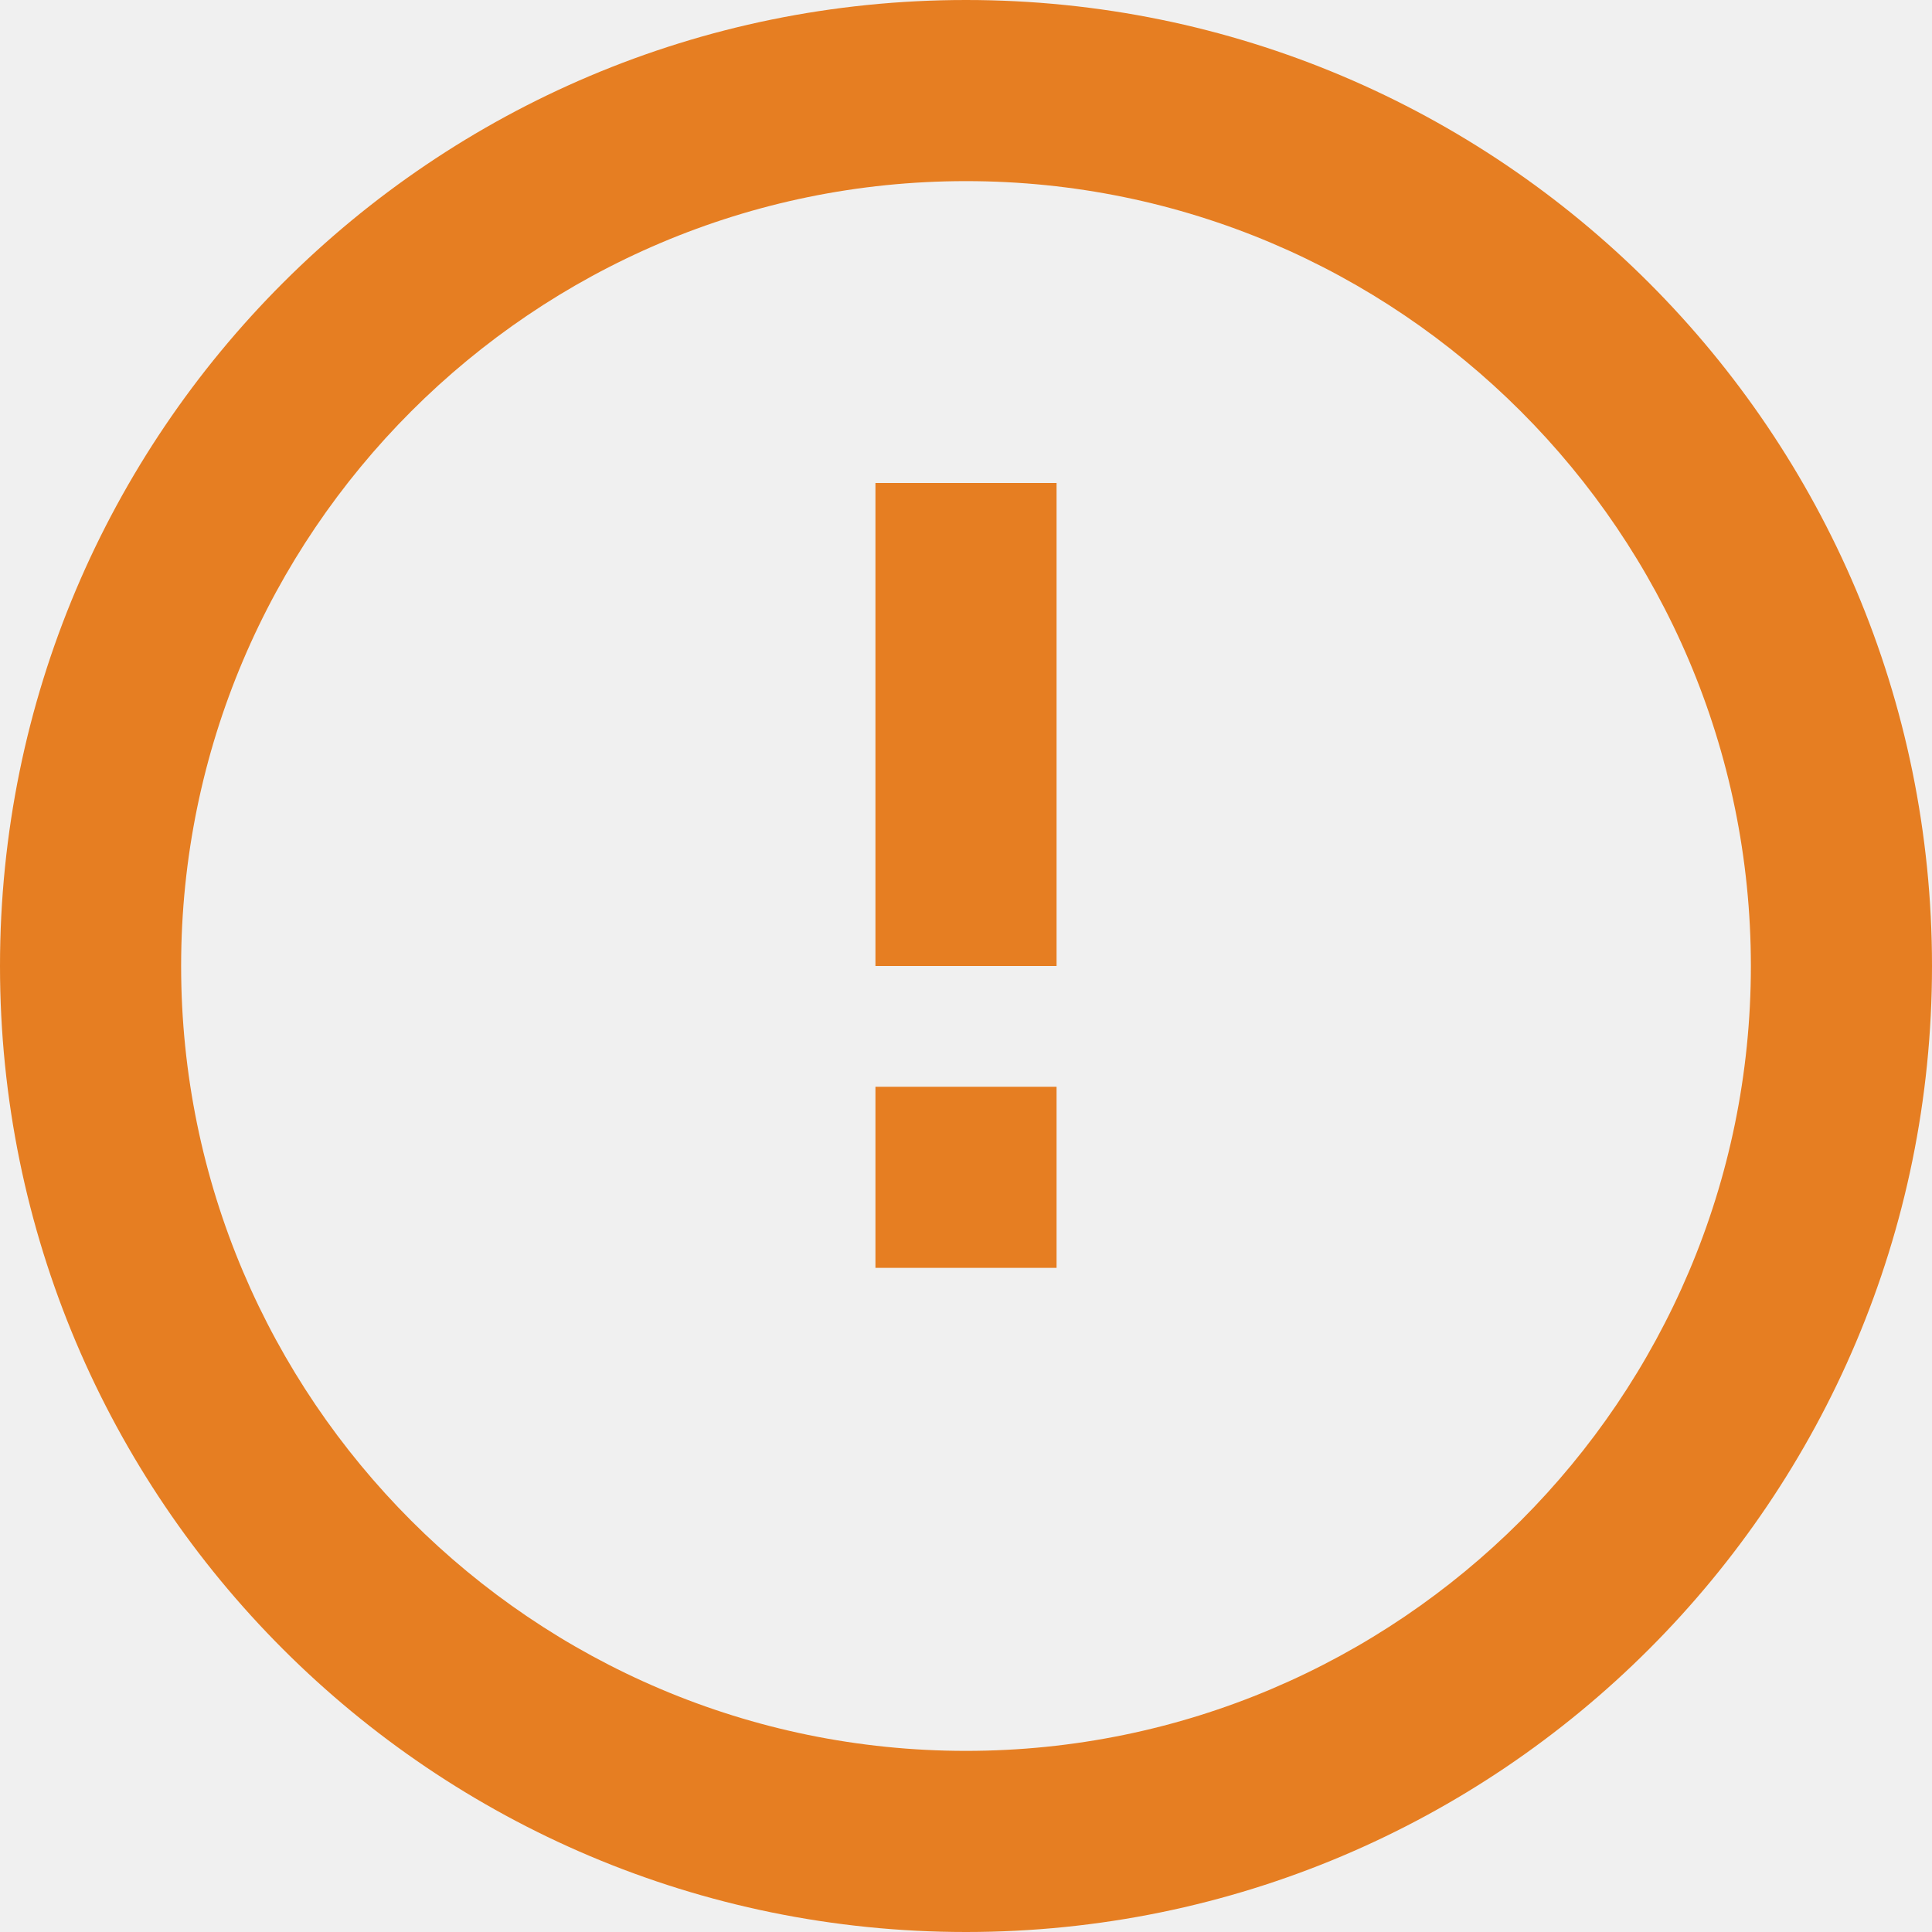
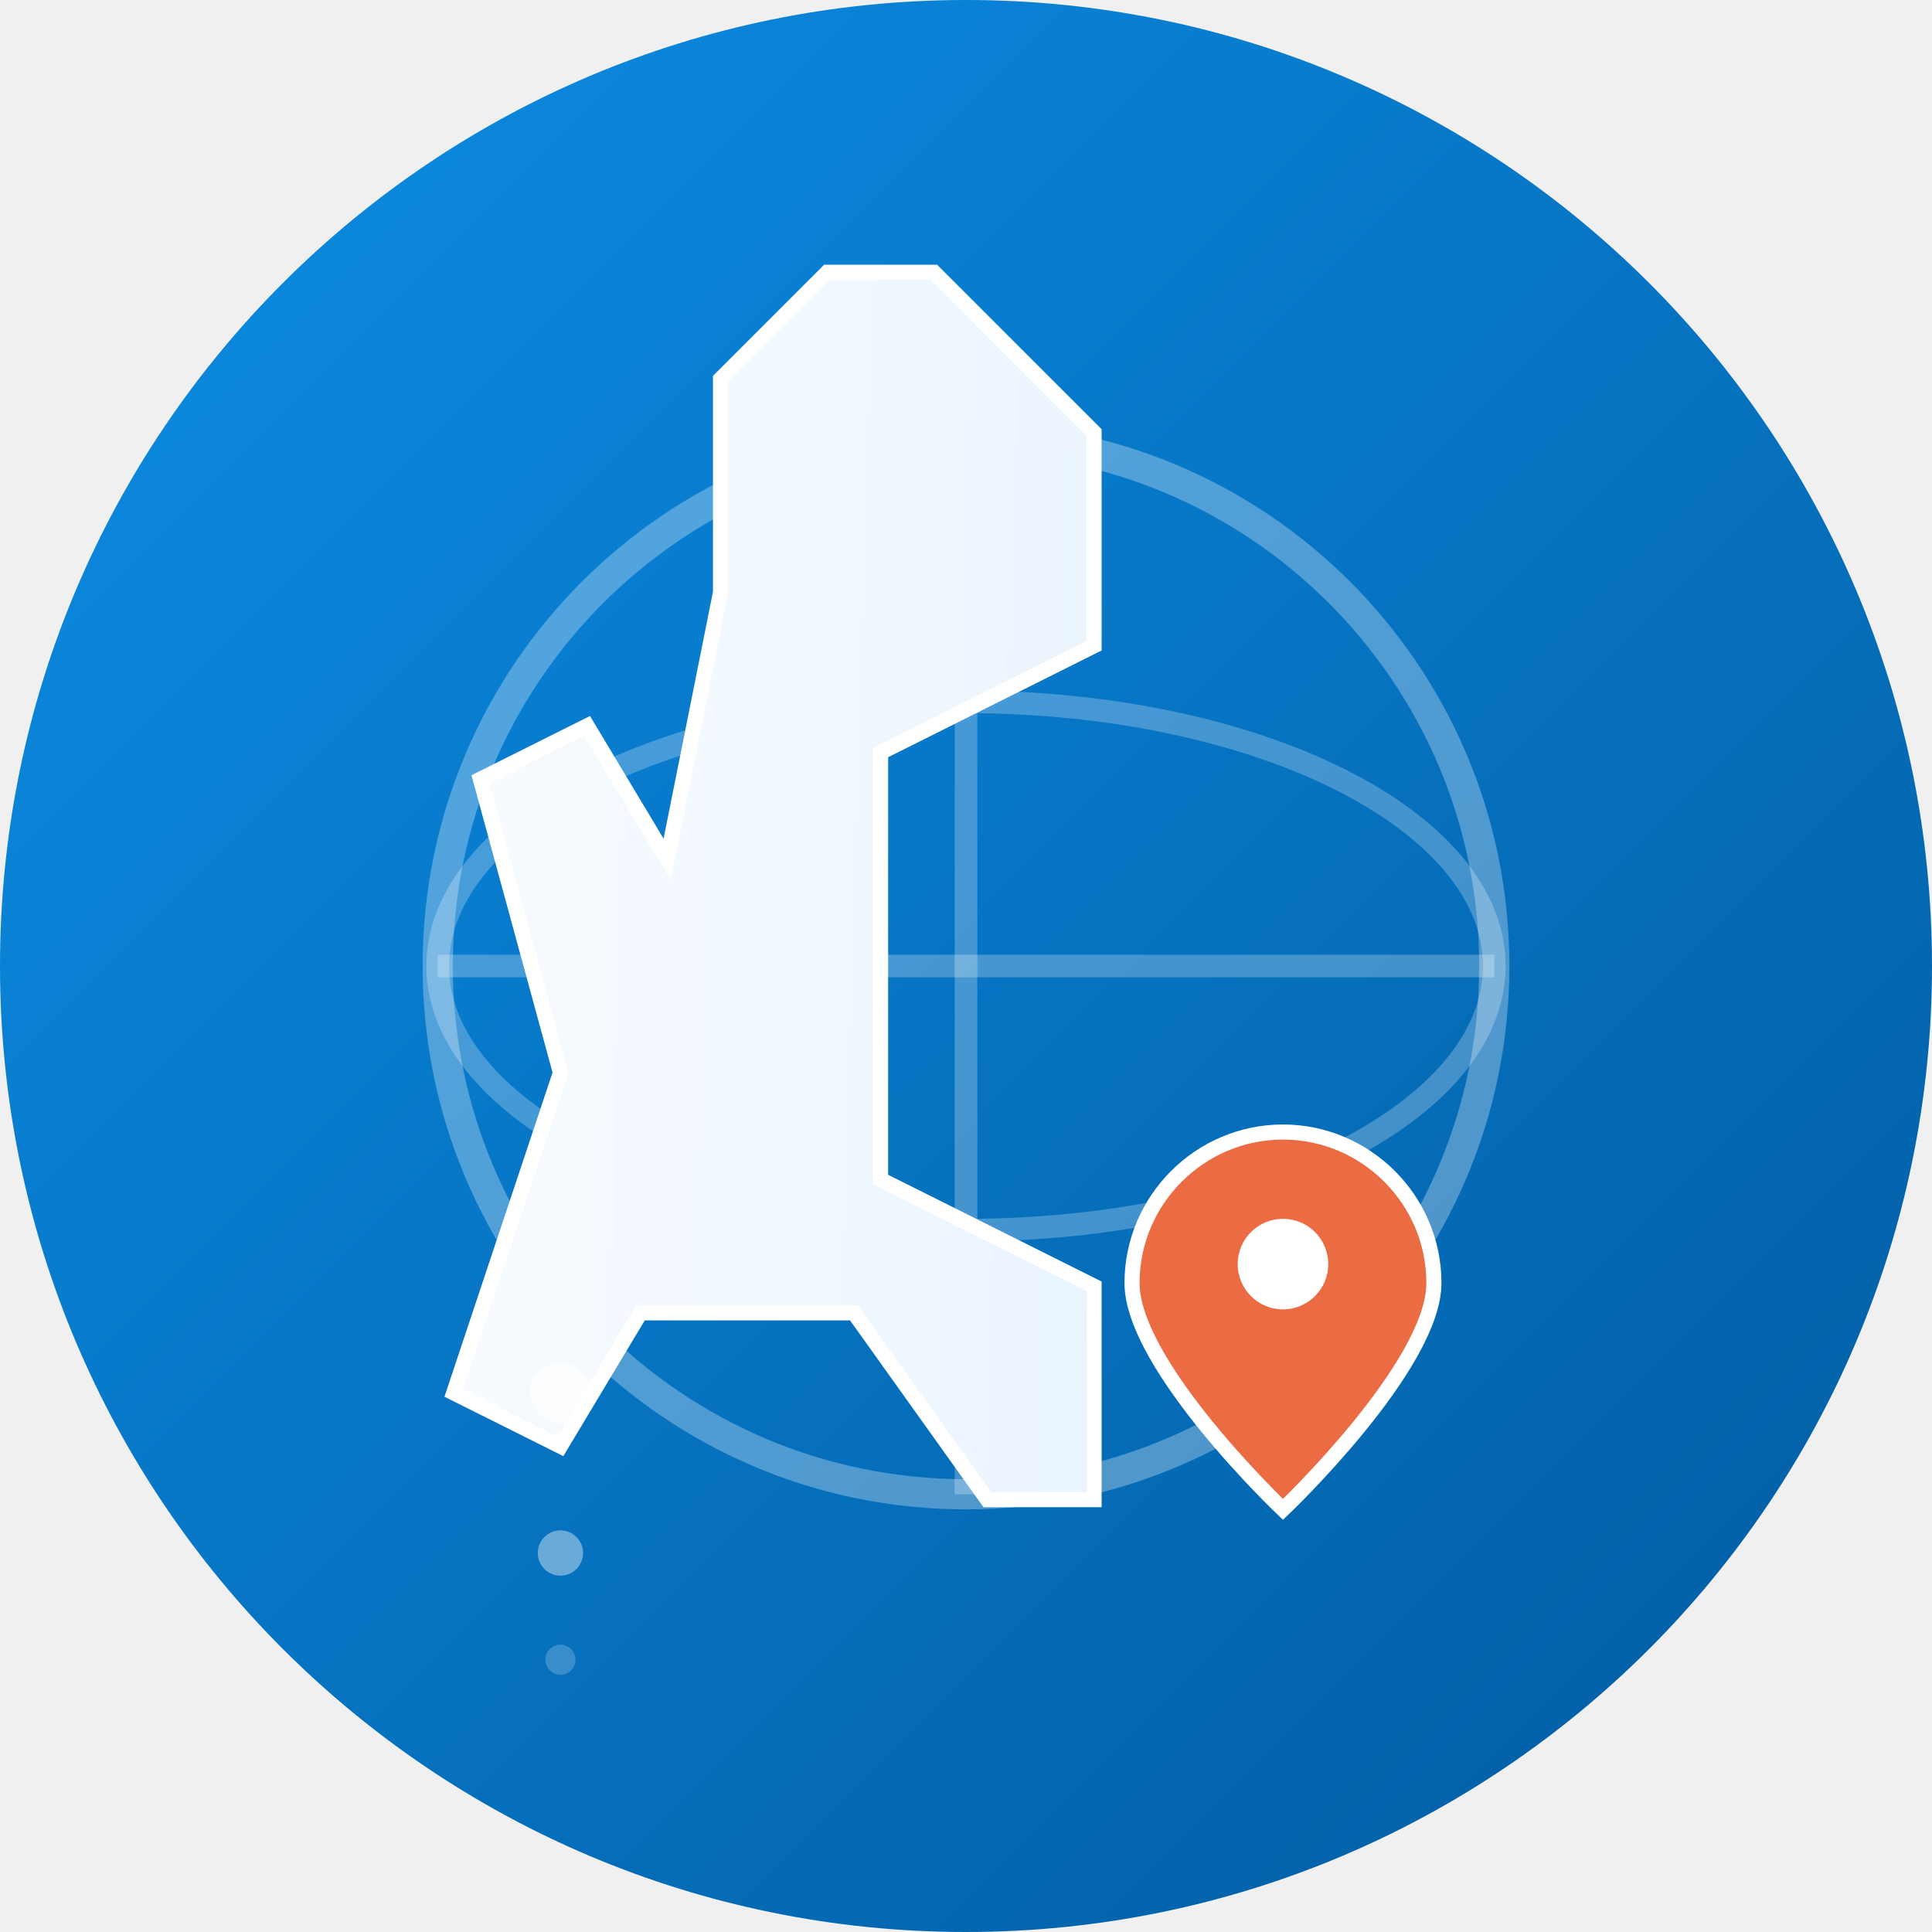
- <svg xmlns="http://www.w3.org/2000/svg" viewBox="0 0 512 512" fill="#E67E22">
-   <path d="M256 0C114.6 0 0 114.6 0 256s114.6 256 256 256 256-114.6 256-256S397.4 0 256 0zm0 464c-114.7 0-208-93.3-208-208S141.3 48 256 48s208 93.3 208 208-93.3 208-208 208zm-24-336h48v128h-48zm0 160h48v48h-48z" />
+ <svg xmlns="http://www.w3.org/2000/svg" viewBox="0 0 512 512">
+   <defs>
+     <linearGradient id="bgGrad" x1="0%" y1="0%" x2="100%" y2="100%">
+       <stop offset="0%" style="stop-color:#0c8ee6" />
+       <stop offset="100%" style="stop-color:#015a9f" />
+     </linearGradient>
+     <linearGradient id="planeGrad" x1="0%" y1="0%" x2="100%" y2="100%">
+       <stop offset="0%" style="stop-color:#ffffff" />
+       <stop offset="100%" style="stop-color:#e0effe" />
+     </linearGradient>
+   </defs>
+   <circle cx="256" cy="256" r="256" fill="url(#bgGrad)" />
+   <ellipse cx="256" cy="256" rx="140" ry="140" fill="none" stroke="#ffffff" stroke-width="8" opacity="0.3" />
+   <ellipse cx="256" cy="256" rx="140" ry="70" fill="none" stroke="#ffffff" stroke-width="6" opacity="0.25" />
+   <line x1="116" y1="256" x2="396" y2="256" stroke="#ffffff" stroke-width="6" opacity="0.25" />
+   <line x1="256" y1="116" x2="256" y2="396" stroke="#ffffff" stroke-width="6" opacity="0.25" />
+   <g transform="translate(256, 256) rotate(-45) translate(-256, -256)">
+     <path d="M380 180 L340 220 L280 200 L200 280 L220 340 L180 380 L160 360 L170 300 L130 260 L90 270 L80 240 L160 200 L200 130 L230 140 L220 180 L280 140 L320 100 L360 100 L380 120 L380 180Z" fill="url(#planeGrad)" stroke="#ffffff" stroke-width="4" />
+     <circle cx="100" cy="260" r="8" fill="#ffffff" opacity="0.6" />
+     <circle cx="70" cy="290" r="6" fill="#ffffff" opacity="0.4" />
+     <circle cx="50" cy="310" r="4" fill="#ffffff" opacity="0.2" />
+   </g>
+   <g transform="translate(340, 340)">
+     <path d="M0 -40 C22 -40 40 -22 40 0 C40 22 0 60 0 60 C0 60 -40 22 -40 0 C-40 -22 -22 -40 0 -40Z" fill="#eb6b42" stroke="#ffffff" stroke-width="4" />
+     <circle cx="0" cy="-5" r="12" fill="#ffffff" />
+   </g>
</svg>
